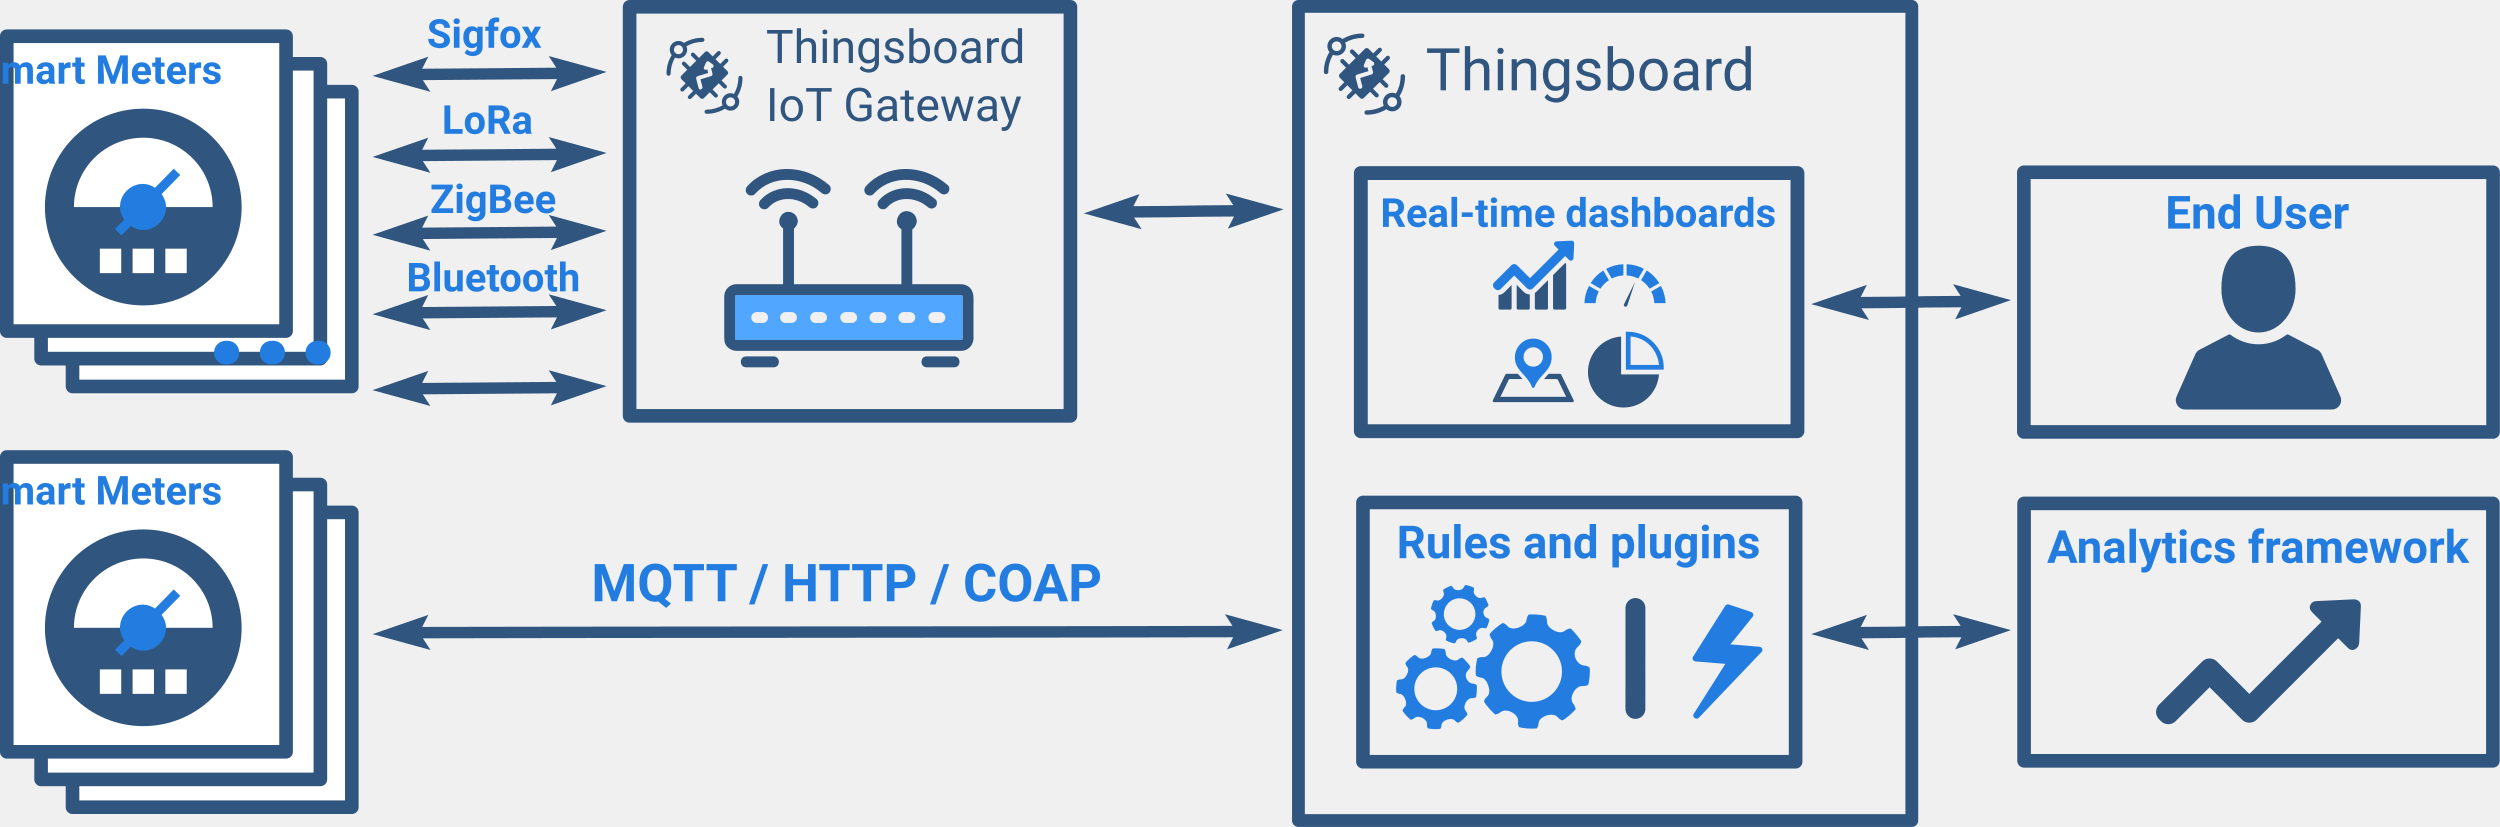
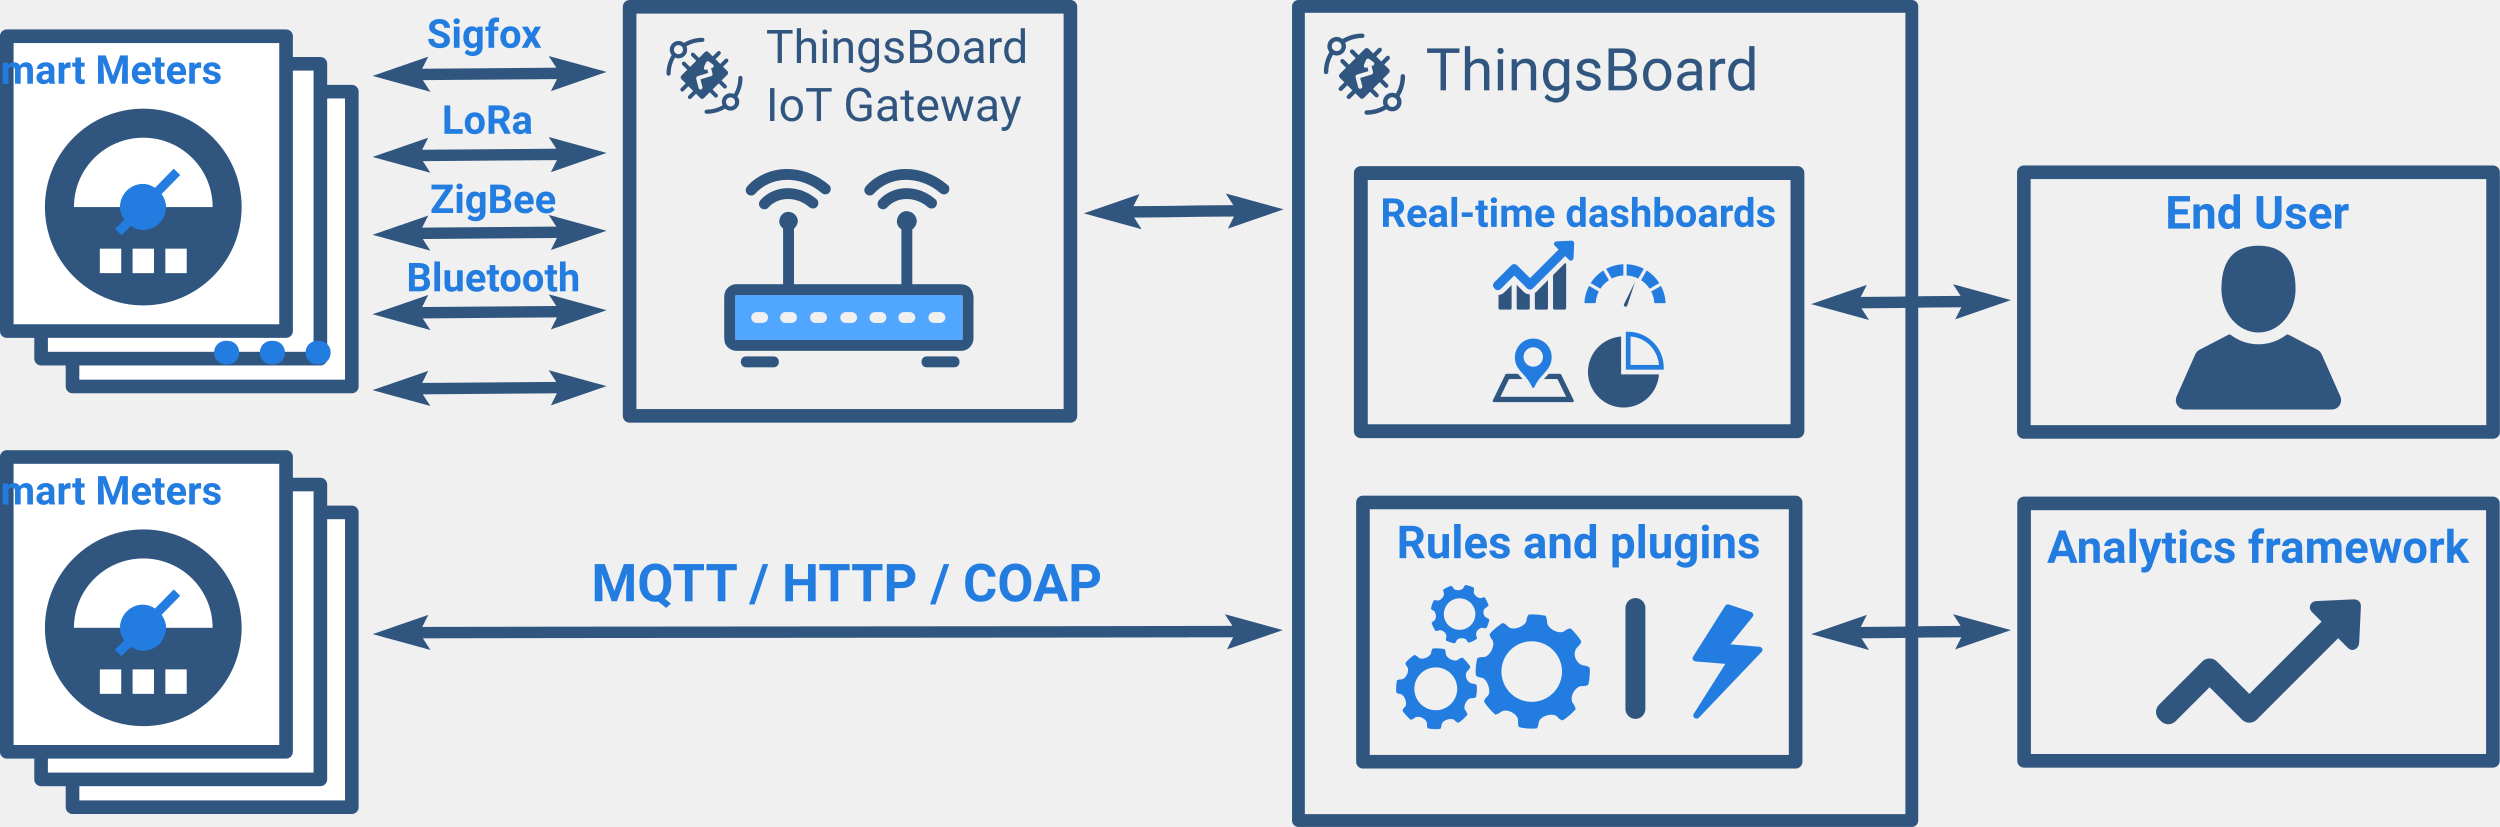
<svg xmlns="http://www.w3.org/2000/svg" id="svg4379" viewBox="0 0 1000 330.764" height="93.349mm" width="282.22mm" version="1.1">
  <g id="layer1" transform="translate(1068.4 -22.73)">
    <flowRoot id="flowRoot8113" style="word-spacing:0px;letter-spacing:0px" xml:space="preserve" transform="translate(-1126.5 -14.454)" line-height="125%" font-size="40px" font-family="sans-serif" fill="#000000">
      <flowRegion id="flowRegion8115">
        <rect id="rect8117" y="247.59" width="244" x="817" height="128" />
      </flowRegion>
      <flowPara id="flowPara8119" />
    </flowRoot>
    <g id="g7788">
      <g id="g11844" transform="matrix(1.0477 0 0 1.0477 50.95 -16.857)">
        <g id="g11834">
          <g id="g11728" fill="#305680">
            <g id="g4241-6-0" transform="matrix(.096863 0 0 .096863 -562.95 -20.348)">
              <path id="path4278-7-2" style="color-rendering:auto;text-decoration-color:#000000;color:#000000;isolation:auto;mix-blend-mode:normal;shape-rendering:auto;solid-color:#000000;block-progression:tb;text-decoration-line:none;text-decoration-style:solid;image-rendering:auto;white-space:normal;text-indent:0;text-transform:none" d="m151.13 732.36c-28.363 0-54.915 7.915-77.613 21.537-6.472-5.262-14.605-8.191-23.067-8.194a8.766 8.766 0 0 0 -0.004 0c-20.154 0.001-36.679 16.528-36.678 36.682a8.766 8.766 0 0 0 0 0.011c0.01 8.415 2.927 16.483 8.103 22.927-13.83 22.83-21.87 49.58-21.87 78.17a8.766 8.766 0 1 0 17.531 0c0-24.702 6.719-47.748 18.378-67.574 4.566 1.985 9.473 3.15 14.519 3.157a8.766 8.766 0 0 0 0.012 0c20.155 0.001 36.683-16.527 36.682-36.682a8.766 8.766 0 0 0 0 -0.004c-0.002-4.999-1.139-9.863-3.083-14.397 19.717-11.484 42.585-18.095 67.085-18.095a8.766 8.766 0 1 0 0 -17.531zm-100.69 30.88c5.913 0.002 11.191 2.512 14.836 7.077a8.766 8.766 0 0 0 0.183 0.215c2.671 3.38 4.133 7.553 4.134 11.863-0.002 10.677-8.468 19.144-19.144 19.148-4.37-0.008-8.601-1.509-12-4.255a8.766 8.766 0 0 0 -0.012 -0.009c-4.514-3.633-7.136-9.098-7.144-14.893 0.003-10.677 8.47-19.144 19.148-19.146z" />
              <path id="path4486-0-9-6-9-7-6-5-5-1" style="color-rendering:auto;text-decoration-color:#000000;color:#000000;isolation:auto;mix-blend-mode:normal;shape-rendering:auto;solid-color:#000000;block-progression:tb;text-decoration-line:none;text-decoration-style:solid;image-rendering:auto;white-space:normal;text-indent:0;text-transform:none" d="m66.992 835.19c-1.492 1.558-2.366 3.71-2.258 6.071 0.096 2.045 0.913 4.02 2.337 5.518 6.805 6.856 20.223 20.223 20.223 20.223l11.844-11.83s-12.973-12.961-20.176-20.171c-1.604-1.633-3.75-2.314-6.012-2.324-2.358-0.011-4.467 0.954-5.959 2.512zm32.147 19.983-36.639 36.639c-3.975 3.976-3.975 10.421 0 14.397l18.156 18.156 31.753 31.753 30.478 30.478c3.976 3.976 10.422 3.976 14.398 0l24.791-24.791 37.914-37.914 36.639-36.639c3.975-3.976 3.975-10.422-0.001-14.398l-18.63-18.63-31.75-31.76-30.01-30c-3.976-3.975-10.421-3.975-14.397 0l-24.79 24.79-37.91 37.91zm37.911-37.91s-12.973-12.961-20.176-20.171c-1.604-1.633-3.75-2.314-6.012-2.324-4.717-0.023-8.434 3.862-8.217 8.583 0.096 2.045 0.913 4.02 2.337 5.518 6.805 6.856 20.223 20.223 20.223 20.223l11.844-11.83zm69.193 5.213s12.961-12.973 20.171-20.176c1.633-1.604 2.314-3.75 2.324-6.012 0.022-4.717-3.862-8.434-8.583-8.217-2.045 0.096-4.02 0.913-5.518 2.337-6.856 6.805-20.223 20.223-20.223 20.223l11.83 11.844zm31.753 31.753s12.961-12.973 20.171-20.176c1.633-1.604 2.314-3.75 2.324-6.012 0.022-4.717-3.862-8.434-8.583-8.217-2.045 0.096-4.02 0.913-5.518 2.337-6.856 6.805-20.223 20.223-20.223 20.223l11.83 11.844zm-18.009 69.667s12.973 12.961 20.178 20.169c1.604 1.632 3.75 2.314 6.012 2.324 4.717 0.022 8.434-3.861 8.217-8.583l-0.002 0.002c-0.096-2.045-0.914-4.021-2.338-5.519-6.805-6.856-20.222-20.222-20.222-20.222l-11.844 11.83zm-37.914 37.914s12.973 12.961 20.178 20.169c1.604 1.632 3.75 2.314 6.012 2.324 4.717 0.023 8.434-3.861 8.217-8.583h-0.002c-0.096-2.045-0.913-4.021-2.337-5.518-6.805-6.856-20.223-20.223-20.223-20.223l-11.844 11.83zm-69.667-5.687s-12.961 12.973-20.169 20.178c-1.632 1.604-2.314 3.75-2.324 6.012-0.023 4.717 3.861 8.434 8.583 8.217h-0.002c2.045-0.096 4.02-0.913 5.518-2.337 6.856-6.805 20.223-20.223 20.223-20.223l-11.82-11.84zm-31.743-31.74s-12.961 12.973-20.169 20.178c-1.632 1.604-2.314 3.75-2.324 6.012-0.023 4.717 3.861 8.434 8.583 8.217h-0.002c2.045-0.096 4.02-0.913 5.518-2.337 6.856-6.805 20.223-20.223 20.223-20.223l-11.829-11.85zm87.237-90.554c1.679-1.706 3.967-2.66 6.297-2.626 1.663 0.024 3.253 0.55 4.562 1.51l16.499 12.1c3.201 2.297 4.144 6.659 2.231 10.312-1.914 3.653-6.123 5.524-9.951 4.423l6.124 23.948c1.113 4.352-1.564 8.968-5.983 10.317l-44.642 13.631 8.246 31.883c1.173 4.37-1.502 9.044-5.955 10.407s-8.976-1.111-10.068-5.505l-10.282-39.769c-1.127-4.356 1.549-8.985 5.976-10.338l44.661-13.637-4.122-16.118c-2.763 3.064-7.234 3.808-10.586 1.762-3.353-2.047-4.614-6.29-2.986-10.047l8.117-19.454c0.433-1.038 1.067-1.989 1.862-2.797z" fill-rule="evenodd" />
              <path id="path4278-5-6-0" style="color-rendering:auto;text-decoration-color:#000000;color:#000000;isolation:auto;mix-blend-mode:normal;shape-rendering:auto;solid-color:#000000;block-progression:tb;text-decoration-line:none;text-decoration-style:solid;image-rendering:auto;white-space:normal;text-indent:0;text-transform:none" d="m168.87 1052.4c28.363 0 54.915-7.915 77.614-21.538 6.472 5.262 14.605 8.192 23.067 8.194a8.766 8.766 0 0 0 0.004 0c20.155-0.001 36.68-16.528 36.679-36.682a8.766 8.766 0 0 0 0 -0.011c-0.01-8.415-2.927-16.484-8.103-22.927 13.825-22.82 21.866-49.572 21.866-78.162a8.766 8.766 0 1 0 -17.531 0c0 24.703-6.719 47.749-18.378 67.575-4.566-1.985-9.473-3.15-14.519-3.157a8.766 8.766 0 0 0 -0.012 0c-20.155-0.001-36.683 16.527-36.682 36.682 0.002 4.999 1.139 9.863 3.083 14.397-19.717 11.484-42.586 18.095-67.086 18.095a8.766 8.766 0 1 0 0 17.531zm100.69-30.875c-5.913 0-11.191-2.512-14.836-7.077a8.766 8.766 0 0 0 -0.183 -0.215c-2.671-3.38-4.133-7.553-4.134-11.863 0.002-10.677 8.468-19.144 19.144-19.148 4.37 0.008 8.601 1.509 12 4.255a8.766 8.766 0 0 0 0.012 0.009c4.514 3.633 7.136 9.098 7.144 14.893-0.003 10.677-8.47 19.145-19.148 19.146z" />
            </g>
            <text id="text4885-5" style="word-spacing:0px;letter-spacing:0px" xml:space="preserve" font-size="22.5px" line-height="125%" y="72.265" x="-524.095" font-family="Roboto">
-               <tspan id="tspan4887-1" x="-524.095" y="72.265">Thingsboard</tspan>
+               <tspan id="tspan4887-1" x="-524.095" y="72.265">ThingsBoard</tspan>
            </text>
          </g>
          <rect id="rect6925-0-6-5-6" stroke-linejoin="round" height="310.82" width="234.18" stroke="#305680" stroke-linecap="round" y="40.23" x="-572.66" stroke-width="4.892" fill="none" />
        </g>
        <g id="g8158" transform="translate(-14,16)">
          <g id="g11709">
            <rect id="rect6925-0-4-2-7-0-3" stroke-linejoin="round" height="98.986" width="165.19" stroke="#305680" stroke-linecap="round" y="213.62" x="-534.03" stroke-width="5.2" fill="none" />
            <text id="text4914-1-8-6-28-6" style="word-spacing:0px;letter-spacing:0px" font-weight="bold" xml:space="preserve" font-size="17.413px" line-height="125%" y="234.902" x="-521.153" font-family="Roboto" fill="#237de0">
              <tspan id="tspan4916-7-8-0-38-0" x="-521.153" y="234.902">Rules and plugins</tspan>
            </text>
            <g id="g6957" transform="matrix(.90317 0 0 .90317 -722.12 -564.99)">
              <g id="g22342" fill-rule="evenodd" transform="matrix(.97318 -1.2702 1.2702 .97318 -1152.1 594.01)" clip-rule="evenodd" fill="#237de0">
                <path id="path4298-8-9-2" d="m363.34 833.96c1.696 0.369 3.836-2.95 2.978-4.285-0.281-0.439-0.421-0.928-0.431-1.414 0.916-0.995 2.862-2.105 3.857-2.532 0.458 0.21 0.863 0.548 1.155 1.004 0.936 1.458 4.754 0.82 5.135-0.925 0.119-0.545 0.486-1.091 0.766-1.377 0.96-0.001 3.026 0.398 4.426 0.955 0.179 0.357 0.247 1.032 0.127 1.58-0.402 1.846 2.917 3.856 4.314 2.959 0.467-0.3 1.125-0.463 1.507-0.432 0.727 0.706 2.04 2.759 2.474 3.776-0.281 0.417-0.558 0.928-1.04 1.237-1.397 0.898-0.866 4.77 0.929 5.161 0.59 0.129 1.114 0.449 1.464 0.861-0.052 0.999-0.601 3.422-0.993 4.311-0.226 0.181-1.063 0.272-1.63 0.148-2.443-0.532-4.084 2.607-2.993 4.307 0.308 0.48 0.503 1.027 0.43 1.552-0.693 0.701-2.691 1.997-3.774 2.43-0.471-0.177-0.928-0.557-1.237-1.039-0.975-1.519-4.726-1.065-5.161 0.93-0.113 0.519-0.428 0.964-0.749 1.394-1.274-0.095-3.487-0.446-4.519-1.011-0.178-0.489-0.162-1.034-0.051-1.541 0.381-1.746-2.76-3.986-4.278-3.011-0.424 0.273-0.928 0.48-1.401 0.5-0.935-0.88-2.307-2.954-2.611-3.971 0.23-0.509 0.631-0.827 1.071-1.111 1.64-1.052 0.971-4.723-0.924-5.135-0.519-0.114-0.994-0.411-1.358-0.731 0.106-1.103 0.343-3.05 0.94-4.462 0.581-0.229 1.029-0.246 1.577-0.127zm4.549 3.63c-0.942 4.318 1.796 8.581 6.114 9.522 4.318 0.94 8.581-1.798 9.522-6.116 0.941-4.318-1.796-8.581-6.114-9.522-4.318-0.941-8.581 1.797-9.522 6.116z" />
                <path id="path4298-3-7-2-5" d="m370.63 810.63c0.807 0.407 2.319-0.988 2.06-1.774-0.085-0.258-0.092-0.523-0.033-0.769 0.592-0.383 1.718-0.689 2.276-0.775 0.204 0.166 0.364 0.389 0.452 0.657 0.282 0.857 2.292 1.033 2.711 0.202 0.131-0.26 0.387-0.487 0.566-0.595 0.484 0.125 1.475 0.595 2.108 1.058 0.044 0.204-0.01 0.553-0.142 0.814-0.443 0.879 0.969 2.325 1.791 2.055 0.274-0.09 0.628-0.087 0.816-0.022 0.275 0.451 0.67 1.657 0.756 2.227-0.196 0.174-0.402 0.395-0.685 0.488-0.822 0.271-1.058 2.293-0.204 2.725 0.281 0.142 0.504 0.372 0.626 0.625-0.156 0.497-0.749 1.648-1.062 2.045-0.138 0.062-0.572-0.001-0.842-0.138-1.163-0.587-2.4 0.783-2.071 1.783 0.093 0.283 0.12 0.584 0.015 0.839-0.441 0.263-1.617 0.657-2.22 0.735-0.214-0.151-0.396-0.402-0.489-0.685-0.294-0.893-2.245-1.153-2.724-0.203-0.125 0.247-0.342 0.431-0.56 0.606-0.63-0.214-1.701-0.679-2.148-1.099-0.026-0.27 0.053-0.543 0.175-0.784 0.419-0.831-0.873-2.37-1.766-2.076-0.25 0.082-0.531 0.121-0.772 0.07-0.357-0.566-0.779-1.791-0.8-2.343 0.183-0.227 0.426-0.335 0.685-0.421 0.965-0.317 1.105-2.256 0.203-2.711-0.247-0.125-0.448-0.337-0.59-0.546 0.197-0.543 0.57-1.494 1.055-2.128 0.323-0.04 0.551 0.01 0.812 0.141zm1.822 2.424c-1.037 2.056-0.211 4.563 1.844 5.6 2.056 1.037 4.563 0.21 5.6-1.845s0.211-4.563-1.844-5.599c-2.056-1.037-4.563-0.211-5.6 1.845z" />
                <path id="path4298-3-6-9-2-7" d="m347.84 818.38c1.206 0.232 2.662-2.152 2.033-3.082-0.206-0.306-0.314-0.649-0.329-0.993 0.631-0.719 1.988-1.538 2.685-1.857 0.328 0.141 0.62 0.373 0.834 0.69 0.687 1.015 3.377 0.499 3.616-0.742 0.075-0.388 0.325-0.78 0.518-0.987 0.679-0.017 2.147 0.23 3.147 0.6 0.133 0.25 0.193 0.726 0.117 1.115-0.253 1.312 2.129 2.678 3.102 2.019 0.325-0.22 0.788-0.347 1.058-0.332 0.526 0.487 1.49 1.916 1.815 2.628-0.192 0.3-0.379 0.666-0.714 0.892-0.973 0.659-0.531 3.388 0.745 3.634 0.42 0.081 0.796 0.299 1.05 0.584-0.02 0.707-0.367 2.43-0.629 3.066-0.157 0.132-0.747 0.211-1.151 0.133-1.737-0.335-2.844 1.914-2.043 3.097 0.226 0.335 0.373 0.718 0.331 1.09-0.478 0.508-1.869 1.458-2.628 1.783-0.336-0.117-0.666-0.378-0.893-0.714-0.715-1.058-3.361-0.673-3.634 0.746-0.071 0.369-0.287 0.689-0.506 0.999-0.903-0.045-2.474-0.256-3.213-0.638-0.134-0.343-0.132-0.728-0.062-1.089 0.239-1.241-2.02-2.772-3.077-2.056-0.295 0.2-0.648 0.355-0.983 0.377-0.677-0.606-1.682-2.05-1.914-2.764 0.154-0.364 0.432-0.596 0.739-0.804 1.142-0.772 0.606-3.357-0.741-3.616-0.369-0.071-0.71-0.273-0.973-0.494 0.056-0.782 0.19-2.163 0.588-3.172 0.407-0.172 0.724-0.192 1.113-0.117zm3.279 2.49c-0.592 3.07 1.417 6.038 4.487 6.63 3.07 0.591 6.038-1.419 6.63-4.489 0.592-3.07-1.417-6.038-4.487-6.63-3.07-0.592-6.038 1.418-6.63 4.488z" />
              </g>
              <path id="path7168-1-2-1-9" stroke-linejoin="round" d="m323.43 949.36 0.01-42.659v0" stroke="#305680" stroke-linecap="round" stroke-width="8.415" fill="none" />
              <g id="g5578-2-8-5-9" fill="#237de0" transform="matrix(.10005 .033696 -.033696 .10005 345 899.17)">
                <path id="path5580-0-9-7-7" d="m362.3 125.06c-2.851-2.853-6.092-4.28-9.706-4.287-0.77 0-1.902 0.193-3.432 0.572l-113.06 27.98 48.82-132.19c0.951-1.903 1.431-3.614 1.431-5.139 0-3.234-1.242-6.04-3.713-8.42-2.48-2.383-5.52-3.571-9.14-3.571h-93.645c-3.045 0-5.708 0.855-7.994 2.568-2.284 1.715-3.809 3.905-4.568 6.567l-57.386 235.55c-0.953 4.564 0.284 8.277 3.711 11.135 2.473 2.099 5.421 3.139 8.848 3.139 1.524 0 2.666-0.089 3.427-0.281l115.91-28.838-56.244 230.69c-0.76 3.045-0.333 5.899 1.287 8.562 1.619 2.669 4.047 4.476 7.281 5.427 1.903 0.377 3.239 0.568 3.999 0.568 5.52 0 9.514-2.375 11.991-7.136l154.16-330.32c2.095-4.567 1.434-8.756-1.998-12.561z" fill="#237de0" />
              </g>
            </g>
          </g>
        </g>
        <g id="g4442" transform="matrix(1.0173 0 0 1.0173 540.08 32.467)">
          <g id="g5798" transform="matrix(1.2195 0 0 1.2195 -1762.3 -944.14)">
            <g id="g6048-0" transform="matrix(.32105 0 0 .32105 533.31 749.25)">
              <g id="g7569-5" fill="#305680" transform="translate(572,260)">
                <path id="path5538-6" d="m-333.96 113.84v12.615c0 0.767 0.624 1.407 1.407 1.407h9.753c0.767 0 1.407-0.624 1.407-1.407v-22.192l-7.083 7.083c-1.503 1.487-3.422 2.35-5.484 2.494z" />
                <path id="path5540-7" d="m-316.54 104.11v22.352c0 0.767 0.624 1.407 1.407 1.407h9.753c0.767 0 1.407-0.624 1.407-1.407v-13.159c-2.222-0.048-4.301-0.927-5.868-2.494l-6.699-6.699z" />
                <path id="path5542-7" d="m-299.11 111.91v14.55c0 0.767 0.624 1.407 1.407 1.407h9.753c0.767 0 1.407-0.624 1.407-1.407v-26.845l-11.176 11.176c-0.432 0.432-0.895 0.799-1.391 1.119z" />
                <path id="path5544-4" d="m-270.06 83.114-11.624 11.624v31.721c0 0.767 0.624 1.407 1.407 1.407h9.753c0.767 0 1.407-0.624 1.407-1.407v-42.466c-0.32-0.272-0.56-0.512-0.735-0.672l-0.208-0.208z" />
              </g>
              <path id="path5546-0" fill="#237de0" d="m309.92 322.52c-0.464-0.496-1.167-0.751-2.062-0.751h-0.256c-4.541 0.208-9.066 0.432-13.606 0.64-0.608 0.032-1.439 0.064-2.095 0.719-0.208 0.208-0.368 0.448-0.496 0.735-0.672 1.455 0.272 2.398 0.719 2.846l1.135 1.151c0.783 0.799 1.583 1.599 2.382 2.382l-27.436 27.452-12.327-12.327c-0.735-0.735-1.727-1.151-2.782-1.151s-2.031 0.416-2.766 1.151l-16.42 16.404c-1.535 1.535-1.535 4.013 0 5.548l0.735 0.735c0.735 0.735 1.727 1.151 2.782 1.151s2.031-0.416 2.766-1.151l12.903-12.903 12.327 12.327c0.735 0.735 1.727 1.151 2.782 1.151s2.031-0.416 2.782-1.151l30.954-30.954 3.502 3.486c0.416 0.416 0.991 0.991 1.871 0.991 0.368 0 0.735-0.096 1.119-0.304 0.256-0.144 0.48-0.304 0.672-0.496 0.688-0.688 0.815-1.567 0.847-2.254 0.128-2.942 0.272-5.884 0.416-8.842l0.208-4.429c0.048-0.927-0.16-1.647-0.656-2.159z" />
            </g>
            <g id="g6036-6" transform="matrix(.3362 0 0 .3362 499.69 745.02)">
              <path id="path7566-4" fill="#305680" d="m384.67 442.38 11.443 23.507c0.465 0.956-0.024 1.738-1.087 1.738h-71.791c-1.063 0-1.552-0.782-1.087-1.738l11.443-23.507c0.182-0.374 0.671-0.68 1.087-0.68h9.812c0.302 0 0.711 0.189 0.909 0.418 0.666 0.769 1.344 1.521 2.02 2.265 0.642 0.706 1.288 1.421 1.928 2.154h-11.644c-0.416 0-0.905 0.306-1.087 0.68l-7.581 15.573h60.191l-7.58-15.573c-0.182-0.374-0.671-0.68-1.087-0.68h-11.671c0.64-0.732 1.286-1.448 1.928-2.154 0.678-0.746 1.36-1.496 2.027-2.266 0.198-0.228 0.605-0.417 0.907-0.417h9.833c0.416 0 0.905 0.306 1.087 0.68z" />
              <path id="path7564-7" fill="#237de0" d="m359.34 409.48c-0.613-0.008-1.234 0.017-1.861 0.076-9.867 0.933-16.624 10.493-14.902 20.254 1.749 9.915 10.889 12.966 15.426 24.096 0.409 1.003 1.822 1.009 2.231 0.006 5.029-12.344 15.723-14.753 15.723-27.598 0-9.224-7.419-16.715-16.615-16.834zm-0.221 7.943c4.91 0 8.891 3.98 8.891 8.891 0 4.91-3.98 8.891-8.891 8.891s-8.891-3.98-8.891-8.891c0-4.91 3.98-8.891 8.891-8.891z" />
            </g>
            <g id="g6040-2-4" transform="matrix(.30896 0 0 .30896 564.55 727.74)">
              <path id="path4440-5-8" d="m273.85 427.41c6.19 0.245 12.02 1.879 17.193 4.6l-5.603 9.705c-3.515-1.781-7.437-2.874-11.589-3.101v-11.205zm20.002 6.225c5.069 3.211 9.374 7.517 12.585 12.585l-9.707 5.604c-2.213-3.377-5.105-6.269-8.482-8.482l5.604-9.707zm14.21 15.395c2.721 5.171 4.354 11.003 4.6 17.192h-11.205c-0.227-4.152-1.319-8.075-3.1-11.589l9.705-5.603zm-76.269 17.192c0.245-6.189 1.878-12.021 4.6-17.192l9.705 5.603c-1.781 3.514-2.873 7.437-3.1 11.589h-11.205zm6.225-20.002c3.211-5.069 7.517-9.373 12.585-12.585l5.604 9.707c-3.377 2.213-6.269 5.105-8.482 8.482l-9.706-5.604zm15.394-14.21c5.172-2.722 11.003-4.355 17.193-4.6v11.205c-4.152 0.227-8.075 1.319-11.589 3.1l-5.603-9.705" fill="#237de0" />
              <path id="path4442-3-5" d="m272.18 469.64c0.902 0.369 2.005-0.044 2.31-0.969l7.802-23.762-11.081 22.421c-0.432 0.874 0.067 1.941 0.969 2.31" fill-rule="evenodd" fill="#305680" />
            </g>
            <g id="g6044-8" transform="matrix(.34624 0 0 .34624 525.05 769)">
              <path id="path6976-2" fill="#237de0" d="m361.97 326.49c13.47 0.842 23.994 11.786 25.256 25.256h-25.256v-25.256zm-2.105-4.209h-2.105v33.675h33.675v-2.105c0-17.259-14.312-31.571-31.571-31.571z" />
              <path id="path6978-6" fill="#305680" d="m353.55 360.16v-33.675c-16.417 1.263-29.466 14.733-29.466 31.571 0 17.259 14.312 31.571 31.571 31.571 16.838 0 30.308-13.049 31.571-29.466h-33.675z" />
            </g>
          </g>
          <text id="text4914-1-2-0" style="word-spacing:0px;letter-spacing:0px" font-weight="bold" font-size="15px" line-height="125%" y="90.366" x="-1063.038" font-family="Roboto" xml:space="preserve" fill="#237de0">
            <tspan id="tspan6898" font-weight="bold" font-size="15px" line-height="125%" y="90.366" x="-1063.038" font-family="Roboto">Real-time dashboards</tspan>
          </text>
          <rect id="rect6925-8-9-5-7-87-8" stroke-linejoin="round" height="96.878" width="163.86" stroke="#305680" stroke-linecap="round" y="70.169" x="-1070.4" stroke-width="5.2" fill="none" />
        </g>
      </g>
      <g id="g11805" transform="matrix(1.0477 0 0 1.0477 50.95 -16.857)">
        <rect id="rect6925-0-6-5-6-1" stroke-linejoin="round" height="156.18" width="168.3" stroke="#305680" stroke-linecap="round" y="40.384" x="-828.01" stroke-width="5.2" fill="none" />
        <g id="g11778">
          <g id="g11769" fill="#305680">
            <g id="g4241-6-0-7" transform="matrix(.090698 0 0 .090698 -813.93 -14.22)">
              <path id="path4278-7-2-1" style="color-rendering:auto;text-decoration-color:#000000;color:#000000;isolation:auto;mix-blend-mode:normal;shape-rendering:auto;solid-color:#000000;block-progression:tb;text-decoration-line:none;text-decoration-style:solid;image-rendering:auto;white-space:normal;text-indent:0;text-transform:none" d="m151.13 732.36c-28.363 0-54.915 7.915-77.613 21.537-6.472-5.262-14.605-8.191-23.067-8.194a8.766 8.766 0 0 0 -0.004 0c-20.154 0.001-36.679 16.528-36.678 36.682a8.766 8.766 0 0 0 0 0.011c0.01 8.415 2.927 16.483 8.103 22.927-13.83 22.83-21.87 49.58-21.87 78.17a8.766 8.766 0 1 0 17.531 0c0-24.702 6.719-47.748 18.378-67.574 4.566 1.985 9.473 3.15 14.519 3.157a8.766 8.766 0 0 0 0.012 0c20.155 0.001 36.683-16.527 36.682-36.682a8.766 8.766 0 0 0 0 -0.004c-0.002-4.999-1.139-9.863-3.083-14.397 19.717-11.484 42.585-18.095 67.085-18.095a8.766 8.766 0 1 0 0 -17.531zm-100.69 30.88c5.913 0.002 11.191 2.512 14.836 7.077a8.766 8.766 0 0 0 0.183 0.215c2.671 3.38 4.133 7.553 4.134 11.863-0.002 10.677-8.468 19.144-19.144 19.148-4.37-0.008-8.601-1.509-12-4.255a8.766 8.766 0 0 0 -0.012 -0.009c-4.514-3.633-7.136-9.098-7.144-14.893 0.003-10.677 8.47-19.144 19.148-19.146z" />
              <path id="path4486-0-9-6-9-7-6-5-5-1-2" style="color-rendering:auto;text-decoration-color:#000000;color:#000000;isolation:auto;mix-blend-mode:normal;shape-rendering:auto;solid-color:#000000;block-progression:tb;text-decoration-line:none;text-decoration-style:solid;image-rendering:auto;white-space:normal;text-indent:0;text-transform:none" d="m66.992 835.19c-1.492 1.558-2.366 3.71-2.258 6.071 0.096 2.045 0.913 4.02 2.337 5.518 6.805 6.856 20.223 20.223 20.223 20.223l11.844-11.83s-12.973-12.961-20.176-20.171c-1.604-1.633-3.75-2.314-6.012-2.324-2.358-0.011-4.467 0.954-5.959 2.512zm32.147 19.983-36.639 36.639c-3.975 3.976-3.975 10.421 0 14.397l18.156 18.156 31.753 31.753 30.478 30.478c3.976 3.976 10.422 3.976 14.398 0l24.791-24.791 37.914-37.914 36.639-36.639c3.975-3.976 3.975-10.422-0.001-14.398l-18.63-18.63-31.75-31.76-30.01-30c-3.976-3.975-10.421-3.975-14.397 0l-24.79 24.79-37.91 37.91zm37.911-37.91s-12.973-12.961-20.176-20.171c-1.604-1.633-3.75-2.314-6.012-2.324-4.717-0.023-8.434 3.862-8.217 8.583 0.096 2.045 0.913 4.02 2.337 5.518 6.805 6.856 20.223 20.223 20.223 20.223l11.844-11.83zm69.193 5.213s12.961-12.973 20.171-20.176c1.633-1.604 2.314-3.75 2.324-6.012 0.022-4.717-3.862-8.434-8.583-8.217-2.045 0.096-4.02 0.913-5.518 2.337-6.856 6.805-20.223 20.223-20.223 20.223l11.83 11.844zm31.753 31.753s12.961-12.973 20.171-20.176c1.633-1.604 2.314-3.75 2.324-6.012 0.022-4.717-3.862-8.434-8.583-8.217-2.045 0.096-4.02 0.913-5.518 2.337-6.856 6.805-20.223 20.223-20.223 20.223l11.83 11.844zm-18.009 69.667s12.973 12.961 20.178 20.169c1.604 1.632 3.75 2.314 6.012 2.324 4.717 0.022 8.434-3.861 8.217-8.583l-0.002 0.002c-0.096-2.045-0.914-4.021-2.338-5.519-6.805-6.856-20.222-20.222-20.222-20.222l-11.844 11.83zm-37.914 37.914s12.973 12.961 20.178 20.169c1.604 1.632 3.75 2.314 6.012 2.324 4.717 0.023 8.434-3.861 8.217-8.583h-0.002c-0.096-2.045-0.913-4.021-2.337-5.518-6.805-6.856-20.223-20.223-20.223-20.223l-11.844 11.83zm-69.667-5.687s-12.961 12.973-20.169 20.178c-1.632 1.604-2.314 3.75-2.324 6.012-0.023 4.717 3.861 8.434 8.583 8.217h-0.002c2.045-0.096 4.02-0.913 5.518-2.337 6.856-6.805 20.223-20.223 20.223-20.223l-11.82-11.84zm-31.743-31.74s-12.961 12.973-20.169 20.178c-1.632 1.604-2.314 3.75-2.324 6.012-0.023 4.717 3.861 8.434 8.583 8.217h-0.002c2.045-0.096 4.02-0.913 5.518-2.337 6.856-6.805 20.223-20.223 20.223-20.223l-11.829-11.85zm87.237-90.554c1.679-1.706 3.967-2.66 6.297-2.626 1.663 0.024 3.253 0.55 4.562 1.51l16.499 12.1c3.201 2.297 4.144 6.659 2.231 10.312-1.914 3.653-6.123 5.524-9.951 4.423l6.124 23.948c1.113 4.352-1.564 8.968-5.983 10.317l-44.642 13.631 8.246 31.883c1.173 4.37-1.502 9.044-5.955 10.407s-8.976-1.111-10.068-5.505l-10.282-39.769c-1.127-4.356 1.549-8.985 5.976-10.338l44.661-13.637-4.122-16.118c-2.763 3.064-7.234 3.808-10.586 1.762-3.353-2.047-4.614-6.29-2.986-10.047l8.117-19.454c0.433-1.038 1.067-1.989 1.862-2.797z" fill-rule="evenodd" />
              <path id="path4278-5-6-0-2" style="color-rendering:auto;text-decoration-color:#000000;color:#000000;isolation:auto;mix-blend-mode:normal;shape-rendering:auto;solid-color:#000000;block-progression:tb;text-decoration-line:none;text-decoration-style:solid;image-rendering:auto;white-space:normal;text-indent:0;text-transform:none" d="m168.87 1052.4c28.363 0 54.915-7.915 77.614-21.538 6.472 5.262 14.605 8.192 23.067 8.194a8.766 8.766 0 0 0 0.004 0c20.155-0.001 36.68-16.528 36.679-36.682a8.766 8.766 0 0 0 0 -0.011c-0.01-8.415-2.927-16.484-8.103-22.927 13.825-22.82 21.866-49.572 21.866-78.162a8.766 8.766 0 1 0 -17.531 0c0 24.703-6.719 47.749-18.378 67.575-4.566-1.985-9.473-3.15-14.519-3.157a8.766 8.766 0 0 0 -0.012 0c-20.155-0.001-36.683 16.527-36.682 36.682 0.002 4.999 1.139 9.863 3.083 14.397-19.717 11.484-42.586 18.095-67.086 18.095a8.766 8.766 0 1 0 0 17.531zm100.69-30.875c-5.913 0-11.191-2.512-14.836-7.077a8.766 8.766 0 0 0 -0.183 -0.215c-2.671-3.38-4.133-7.553-4.134-11.863 0.002-10.677 8.468-19.144 19.144-19.148 4.37 0.008 8.601 1.509 12 4.255a8.766 8.766 0 0 0 0.012 0.009c4.514 3.633 7.136 9.098 7.144 14.893-0.003 10.677-8.47 19.145-19.148 19.146z" />
            </g>
            <text id="text4885-5-0" style="word-spacing:0px;letter-spacing:0px" xml:space="preserve" font-size="17.721px" line-height="125%" y="61.836" x="-775.963" font-family="Roboto">
-               <tspan id="tspan4887-1-2" x="-775.963" y="61.836">Thingsboard</tspan>
+               <tspan id="tspan4887-1-2" x="-775.963" y="61.836">ThingsBoard</tspan>
              <tspan id="tspan6272" x="-775.963" y="83.987">IoT Gateway</tspan>
            </text>
          </g>
          <g id="g8383" transform="matrix(.62649 0 0 .62649 -1112.7 -256.3)">
            <path id="path7699" d="m643.49 666.23h-3.642c-1.808 0-3.317-1.509-3.317-3.317 0-1.808 1.509-3.317 3.317-3.317h3.642c1.808 0 3.317 1.509 3.317 3.317 0 1.808-1.509 3.317-3.317 3.317zm-18.309 0h-3.642c-1.808 0-3.317-1.509-3.317-3.317 0-1.808 1.509-3.317 3.317-3.317h3.642c1.808 0 3.317 1.509 3.317 3.317 0 1.808-1.509 3.317-3.317 3.317zm-17.591 0h-3.643c-1.808 0-3.317-1.509-3.317-3.317 0-1.808 1.509-3.317 3.317-3.317h3.643c1.808 0 3.317 1.509 3.317 3.317 0 1.808-1.509 3.317-3.317 3.317zm-17.831 0h-3.643c-1.808 0-3.317-1.509-3.317-3.317 0-1.808 1.509-3.317 3.317-3.317h3.643c1.808 0 3.317 1.509 3.317 3.317 0 1.808-1.509 3.317-3.317 3.317zm-18.371 0h-3.643c-1.808 0-3.317-1.509-3.317-3.317 0-1.808 1.509-3.317 3.317-3.317h3.643c1.808 0 3.317 1.509 3.317 3.317 0 1.808-1.509 3.317-3.317 3.317zm-18.31 0h-3.642c-1.808 0-3.317-1.509-3.317-3.317 0-1.808 1.509-3.317 3.317-3.317h3.642c1.808 0 3.317 1.509 3.317 3.317 0 1.808-1.509 3.317-3.317 3.317zm-17.591 0h-3.643c-1.808 0-3.317-1.509-3.317-3.317 0-1.808 1.509-3.317 3.317-3.317h3.643c1.808 0 3.317 1.509 3.317 3.317 0 1.808-1.509 3.317-3.317 3.317zm121.86-16.362c-0.109-0.164-0.146-0.24-0.113-0.229-0.205-0.16-0.585-0.452-0.295-0.298-0.142-0.075-0.211-0.12-0.242-0.146-0.034 0.007-0.12 0.007-0.313-0.019 0.311 0.042 0.182 0.051 0.134 0.051h-136.98c-0.465 0-0.848 0.39-0.848 1.072v25.283c0 0.414-0.155 0.407 0.243 0.773 0.113 0.104 0.169 0.164 0.195 0.198 0.036 0 0.118 0.027 0.288 0.099-0.442-0.187 0.595-0.053 0.103-0.053h136.87 0.017c-0.174-0.015 0.587-0.146 0.211 0.053 0.26-0.138 0.312-0.128 0.311-0.099 0.029-0.037 0.081-0.098 0.172-0.198 0.104-0.113 0.163-0.169 0.198-0.195 0.003-0.027 0.017-0.082 0.056-0.181-0-0.01-0-0.013-0.001-0.02-0.099 0.148-0.023-0.412-0.009-0.315v-25.135c0-0.06-0.018-0.44 0.014-0.425-0.076-0.23-0.082-0.3-0.017-0.215" fill="#51a7ff" />
            <g fill="#305680">
              <path id="path7701" d="m542.17 686.62h-16.765c-4.279 0-4.279 6.634 0 6.634h16.765c4.278 0 4.278-6.634 0-6.634" />
              <path id="path7705" d="m652.27 686.62h-16.765c-4.279 0-4.279 6.634 0 6.634h16.765c4.278 0 4.278-6.634 0-6.634" />
              <path id="path7707" d="m550.76 584.07c-6.208 0.007-12.403 2.579-16.555 7.227-1.203 1.347-1.332 3.359 0 4.691 1.224 1.224 3.486 1.349 4.691 0 3.054-3.419 7.109-5.12 11.485-5.277 2.576-0.093 4.584 0.287 7.111 1.147 2.179 0.741 4.45 2.097 6.302 3.688 1.37 1.177 3.341 1.35 4.691 0 1.205-1.205 1.373-3.512 0-4.691-4.973-4.272-11.129-6.789-17.726-6.785" />
              <path id="path7709" d="m623.04 584.07c-6.208 0.007-12.403 2.579-16.555 7.227-1.204 1.347-1.332 3.359 0 4.691 1.224 1.224 3.486 1.349 4.691 0 3.054-3.419 7.109-5.12 11.485-5.277 2.576-0.093 4.584 0.287 7.111 1.147 2.179 0.741 4.45 2.097 6.302 3.688 1.371 1.177 3.341 1.35 4.691 0 1.206-1.205 1.373-3.512 0-4.691-4.974-4.272-11.129-6.789-17.726-6.785" />
              <path id="path7711" d="m530.83 587.6c4.959-5.593 11.799-8.407 19.072-8.581 7.699-0.185 15.426 2.71 21.439 7.906 1.367 1.181 3.344 1.347 4.691 0 1.208-1.208 1.369-3.508 0-4.691-7.27-6.282-16.469-9.969-26.131-9.849-8.94 0.111-17.797 3.796-23.764 10.524-1.198 1.352-1.335 3.356 0 4.691 1.22 1.221 3.491 1.354 4.691 0" />
              <path id="path7713" d="m603.11 587.6c4.959-5.593 11.799-8.407 19.072-8.581 7.7-0.185 15.427 2.71 21.44 7.906 1.367 1.181 3.344 1.347 4.691 0 1.208-1.208 1.369-3.508 0-4.691-7.27-6.282-16.469-9.969-26.131-9.849-8.939 0.111-17.797 3.796-23.763 10.524-1.199 1.352-1.335 3.356 0 4.691 1.221 1.221 3.491 1.354 4.691 0" />
              <path id="path7721" d="m657.36 650.51v25.135c-0.014-0.097-0.09 0.463 0.009 0.315 0.001 0.01 0.001 0.013 0.001 0.02-0.038 0.099-0.053 0.154-0.056 0.181-0.034 0.025-0.093 0.081-0.198 0.195-0.092 0.1-0.144 0.161-0.172 0.198 0.001-0.029-0.05-0.04-0.311 0.099 0.377-0.199-0.384-0.069-0.211-0.053h-0.017-136.87c0.491 0-0.545-0.133-0.103 0.053-0.17-0.072-0.252-0.096-0.288-0.099-0.026-0.034-0.081-0.093-0.195-0.198-0.398-0.365-0.243-0.358-0.243-0.773v-25.283c0-0.682 0.383-1.072 0.848-1.072h136.98c0.048 0 0.177-0.009-0.134-0.051 0.193 0.026 0.279 0.027 0.313 0.019 0.031 0.026 0.1 0.07 0.242 0.146-0.291-0.154 0.09 0.138 0.295 0.298-0.033-0.011 0.004 0.064 0.113 0.229-0.064-0.086-0.059-0.015 0.017 0.215-0.032-0.015-0.014 0.365-0.014 0.425zm4.904-5.188c-1.633-2.112-4.146-2.727-6.665-2.727h-28.912v-33.344c1.334-0.94 2.271-2.456 2.614-4.082 0.104-0.322 0.155-0.664 0.136-1.018 0.018-0.346-0.029-0.682-0.129-0.998-0.564-2.895-2.856-4.903-5.938-5.069-3.418-0.184-5.898 2.918-6.067 6.067-0.116 2.151 1.07 3.929 2.75 4.995v33.449h-65.468v-33.861c1.095-0.861 1.871-2.148 2.186-3.53 0.113-0.332 0.169-0.686 0.149-1.053 0.019-0.354-0.032-0.696-0.137-1.018-0.555-2.65-2.676-4.481-5.516-4.634-3.185-0.172-5.495 2.718-5.653 5.653-0.103 1.906 0.892 3.498 2.336 4.504v33.94h-28.371c-2.775 0-5.363 1.564-6.659 4.012-0.775 1.464-0.852 3.019-0.852 4.618v22.841c0 1.149 0.029 2.182 0.185 3.332 0.458 3.382 4.065 5.837 7.29 5.837h136.94c4.007 0 7.024-3.064 7.462-6.882 0.029-0.185 0.049-0.377 0.049-0.581v-20.614c0-3.396 0.48-6.975-1.73-9.834" />
            </g>
            <g id="g8374" fill-opacity="0">
              <path id="path7703" d="m535.49 659.6h-3.643c-1.808 0-3.317 1.509-3.317 3.317 0 1.808 1.509 3.317 3.317 3.317h3.643c1.808 0 3.317-1.509 3.317-3.317 0-1.808-1.509-3.317-3.317-3.317" />
              <path id="path7715" d="m643.5 659.6h-3.642c-1.808 0-3.317 1.509-3.317 3.317 0 1.808 1.509 3.317 3.317 3.317h3.642c1.808 0 3.317-1.509 3.317-3.317 0-1.808-1.509-3.317-3.317-3.317" />
              <path id="path7717" d="m553.09 659.6h-3.642c-1.808 0-3.317 1.509-3.317 3.317 0 1.808 1.509 3.317 3.317 3.317h3.642c1.808 0 3.317-1.509 3.317-3.317 0-1.808-1.509-3.317-3.317-3.317" />
              <path id="path7719" d="m625.19 659.6h-3.642c-1.808 0-3.317 1.509-3.317 3.317 0 1.808 1.509 3.317 3.317 3.317h3.642c1.808 0 3.317-1.509 3.317-3.317 0-1.808-1.509-3.317-3.317-3.317" />
              <path id="path7723" d="m607.6 659.6h-3.643c-1.808 0-3.317 1.509-3.317 3.317 0 1.808 1.509 3.317 3.317 3.317h3.643c1.808 0 3.317-1.509 3.317-3.317 0-1.808-1.509-3.317-3.317-3.317" />
              <path id="path7725" d="m571.4 659.6h-3.643c-1.808 0-3.317 1.509-3.317 3.317 0 1.808 1.509 3.317 3.317 3.317h3.643c1.808 0 3.317-1.509 3.317-3.317 0-1.808-1.509-3.317-3.317-3.317" />
              <path id="path7727" d="m589.77 659.6h-3.643c-1.808 0-3.317 1.509-3.317 3.317 0 1.808 1.509 3.317 3.317 3.317h3.643c1.808 0 3.317-1.509 3.317-3.317 0-1.808-1.509-3.317-3.317-3.317" />
            </g>
          </g>
        </g>
      </g>
      <g id="g9452" transform="matrix(1.0477 0 0 1.0477 44.664 -35.715)">
        <g id="g9442" stroke-linejoin="round" stroke="#305680" stroke-linecap="round" stroke-width="5.2" fill="#fff">
          <rect id="rect6925-8-9-5-7-2-5-3-2-9-3-5-1" height="112.56" width="106.63" y="90.773" x="-1034.7" />
          <rect id="rect6925-8-9-5-7-2-1-2-5-8-1-5" height="112.56" width="106.63" y="80.148" x="-1046.7" />
          <rect id="rect6925-8-9-5-7-8-1-7-6-1-6" height="112.56" width="106.63" y="69.618" x="-1059.8" />
        </g>
        <text id="text4914-1-2-0-6-0-9-5-4-0-0-7" style="word-spacing:0px;letter-spacing:0px;text-anchor:middle;text-align:center" font-weight="bold" xml:space="preserve" font-size="15.236px" line-height="125%" y="87.757" x="-1007.478" font-family="Roboto" fill="#237de0">
          <tspan id="tspan6578-2-3-0-2" x="-1007.478" y="87.757">Smart Meters</tspan>
        </text>
        <g id="g6705-2" transform="matrix(1.7371 0 0 1.7371 723.49 -407.58)">
          <path id="path6605-9" d="m-996.59 290.63a21.62 21.62 0 0 0 -21.618 21.62 21.62 21.62 0 0 0 21.618 21.62 21.62 21.62 0 0 0 21.62 -21.62 21.62 21.62 0 0 0 -21.62 -21.62zm0 6.383c8.416 0 15.239 6.822 15.239 15.237h-11.228-8.121-11.128c0-8.416 6.822-15.237 15.237-15.237zm-9.547 24.383h4.697v5.373h-4.697v-5.373zm7.199 0h4.699v5.373h-4.699v-5.373zm7.2 0h4.697v5.373h-4.697v-5.373z" fill="#305680" />
          <path id="path6593-2" style="color-rendering:auto;text-decoration-color:#000000;color:#000000;isolation:auto;mix-blend-mode:normal;shape-rendering:auto;solid-color:#000000;block-progression:tb;text-decoration-line:none;text-decoration-style:solid;image-rendering:auto;white-space:normal;text-indent:0;text-transform:none" d="m-989.9 303.82-4.106 4.197c-0.781-0.494-1.652-0.854-2.639-0.854-2.785-0-5.066 2.277-5.066 5.062 0 1.059 0.405 1.99 0.967 2.805l-2.051 2.002 1.397 1.432 2.092-2.043c0.786 0.502 1.666 0.869 2.662 0.869 2.785-0 5.064-2.279 5.064-5.064 0-1.069-0.412-2.007-0.982-2.826l4.092-4.182z" fill="#237de0" />
        </g>
      </g>
      <g id="g8170" transform="matrix(1.0477 0 0 1.0477 30.705 -28.613)">
        <g id="g27759" fill="#305680" transform="matrix(.1543 0 0 .1543 -218.37 142.52)">
          <g id="g27761" fill="#305680">
            <path id="path27763" d="m204.58 216.67c50.664 0 91.74-48.075 91.74-107.38 0-82.237-41.074-107.38-91.74-107.38-50.668 0-91.74 25.14-91.74 107.38 0.001 59.303 41.073 107.38 91.74 107.38z" />
            <path id="path27765" d="m407.16 374.72-46.28-104.27c-2.117-4.771-5.836-8.728-10.465-11.138l-71.83-37.392c-1.584-0.823-3.502-0.663-4.926 0.415-20.316 15.366-44.203 23.488-69.076 23.488-24.877 0-48.762-8.122-69.078-23.488-1.428-1.078-3.346-1.238-4.93-0.415l-71.83 37.4c-4.631 2.41-8.346 6.365-10.465 11.138l-46.289 104.26c-3.191 7.188-2.537 15.412 1.75 22.005 4.285 6.592 11.537 10.526 19.4 10.526h362.86c7.863 0 15.117-3.936 19.402-10.527 4.285-6.592 4.941-14.819 1.75-22.004z" />
          </g>
        </g>
        <rect id="rect6925-8-9-5" stroke-linejoin="round" height="99.129" width="179.14" stroke="#305680" stroke-linecap="round" y="114.78" x="-276.38" stroke-width="5.2" fill="none" />
        <text id="text4914-1-2-0-6" font-size="17.5px" font-family="Roboto" style="word-spacing:0px;letter-spacing:0px" line-height="125%" y="136.285" x="-222.392" font-weight="bold" xml:space="preserve" fill="#237de0">
          <tspan id="tspan4916-7-0-6-5" font-weight="bold" font-size="17.5px" line-height="125%" y="136.285" x="-222.392" font-family="Roboto">End User</tspan>
        </text>
      </g>
      <g id="g8164" transform="matrix(1.0477 0 0 1.0477 62.825 -23.784)">
        <path id="path5546-9" d="m-179.03 273.98c-0.466-0.498-1.173-0.755-2.073-0.755h-0.257c-4.563 0.209-9.11 0.434-13.673 0.643-0.611 0.032-1.446 0.065-2.105 0.723-0.209 0.209-0.37 0.45-0.498 0.739-0.675 1.462 0.273 2.41 0.723 2.86l1.141 1.157c0.787 0.803 1.591 1.607 2.394 2.394l-27.572 27.588-12.388-12.388c-0.739-0.739-1.735-1.157-2.796-1.157s-2.041 0.418-2.78 1.157l-16.501 16.485c-1.543 1.542-1.543 4.033 0 5.575l0.739 0.739c0.739 0.739 1.735 1.157 2.796 1.157 1.061 0 2.041-0.418 2.78-1.157l12.967-12.967 12.388 12.388c0.739 0.739 1.735 1.157 2.796 1.157 1.061 0 2.041-0.418 2.796-1.157l31.107-31.107 3.519 3.503c0.418 0.418 0.996 0.996 1.88 0.996 0.37 0 0.739-0.096 1.125-0.305 0.257-0.145 0.482-0.305 0.675-0.498 0.691-0.691 0.82-1.575 0.852-2.266 0.129-2.957 0.273-5.913 0.418-8.885l0.209-4.451c0.049-0.932-0.161-1.655-0.659-2.169z" fill="#305680" />
        <rect id="rect6925-0-4-2-7-0-3-9" stroke-linejoin="round" height="98.28" width="178.98" stroke="#305680" stroke-linecap="round" y="236.59" x="-306.95" stroke-width="5.2" fill="none" />
        <text id="text4914-1-8-6-28-6-4" style="word-spacing:0px;letter-spacing:0px" font-weight="bold" xml:space="preserve" font-size="17.413px" line-height="125%" y="259.288" x="-298.19" font-family="Roboto" fill="#237de0">
          <tspan id="tspan4916-7-8-0-38-0-5" x="-298.19" y="259.288">Analytics framework</tspan>
        </text>
      </g>
      <g id="g9452-9" transform="matrix(1.0477 0 0 1.0477 44.664 132.58)">
        <g id="g9442-6" stroke-linejoin="round" stroke="#305680" stroke-linecap="round" stroke-width="5.2" fill="#fff">
          <rect id="rect6925-8-9-5-7-2-5-3-2-9-3-5-1-8" height="112.56" width="106.63" y="90.773" x="-1034.7" />
          <rect id="rect6925-8-9-5-7-2-1-2-5-8-1-5-9" height="112.56" width="106.63" y="80.148" x="-1046.7" />
          <rect id="rect6925-8-9-5-7-8-1-7-6-1-6-6" height="112.56" width="106.63" y="69.618" x="-1059.8" />
        </g>
        <text id="text4914-1-2-0-6-0-9-5-4-0-0-7-8" style="word-spacing:0px;letter-spacing:0px;text-anchor:middle;text-align:center" font-weight="bold" xml:space="preserve" font-size="15.236px" line-height="125%" y="87.757" x="-1007.478" font-family="Roboto" fill="#237de0">
          <tspan id="tspan6578-2-3-0-2-5" x="-1007.478" y="87.757">Smart Meters</tspan>
        </text>
        <g id="g6705-2-9" transform="matrix(1.7371 0 0 1.7371 723.49 -407.58)">
          <path id="path6605-9-8" d="m-996.59 290.63a21.62 21.62 0 0 0 -21.618 21.62 21.62 21.62 0 0 0 21.618 21.62 21.62 21.62 0 0 0 21.62 -21.62 21.62 21.62 0 0 0 -21.62 -21.62zm0 6.383c8.416 0 15.239 6.822 15.239 15.237h-11.228-8.121-11.128c0-8.416 6.822-15.237 15.237-15.237zm-9.547 24.383h4.697v5.373h-4.697v-5.373zm7.199 0h4.699v5.373h-4.699v-5.373zm7.2 0h4.697v5.373h-4.697v-5.373z" fill="#305680" />
          <path id="path6593-2-7" style="color-rendering:auto;text-decoration-color:#000000;color:#000000;isolation:auto;mix-blend-mode:normal;shape-rendering:auto;solid-color:#000000;block-progression:tb;text-decoration-line:none;text-decoration-style:solid;image-rendering:auto;white-space:normal;text-indent:0;text-transform:none" d="m-989.9 303.82-4.106 4.197c-0.781-0.494-1.652-0.854-2.639-0.854-2.785-0-5.066 2.277-5.066 5.062 0 1.059 0.405 1.99 0.967 2.805l-2.051 2.002 1.397 1.432 2.092-2.043c0.786 0.502 1.666 0.869 2.662 0.869 2.785-0 5.064-2.279 5.064-5.064 0-1.069-0.412-2.007-0.982-2.826l4.092-4.182z" fill="#237de0" />
        </g>
      </g>
      <g fill="#305680">
        <path id="path18461-2-0-6-2-1-0-4-9-2-3-3" d="m-897.06 268.67c-7.439 2.561-14.867 5.134-22.3 7.702 7.702 2.141 15.43 4.239 23.151 6.349-0.992-1.558-2.023-3.104-3.025-4.659 26.122-0.153 297.97-0.281 324.09-0.417-0.808 1.609-1.648 3.212-2.45 4.825 7.439-2.561 14.866-5.133 22.299-7.701-7.702-2.141-15.43-4.241-23.151-6.351 0.992 1.558 2.024 3.105 3.026 4.66-26.122 0.154-297.97 0.281-324.09 0.416 0.808-1.609 1.648-3.212 2.45-4.825z" />
        <path id="path18461-2-0-6-2-1-0-4-9-2-3-7" d="m-321.65 136.67c-7.439 2.561-14.867 5.134-22.3 7.702 7.702 2.141 15.43 4.239 23.151 6.349-0.992-1.558-2.023-3.104-3.025-4.659 26.122-0.153 13.83-0.281 39.952-0.417-0.808 1.609-1.648 3.212-2.45 4.825 7.439-2.561 14.866-5.133 22.299-7.701-7.702-2.141-15.43-4.241-23.151-6.351 0.992 1.558 2.024 3.105 3.026 4.66-26.122 0.154-13.83 0.281-39.952 0.416 0.808-1.609 1.648-3.212 2.45-4.825z" />
        <path id="path18461-2-0-6-2-1-0-4-9-2-3-7-3" d="m-321.65 268.67c-7.439 2.561-14.867 5.134-22.3 7.702 7.702 2.141 15.43 4.239 23.151 6.349-0.992-1.558-2.023-3.104-3.025-4.659 26.122-0.153 13.83-0.281 39.952-0.417-0.808 1.609-1.648 3.212-2.45 4.825 7.439-2.561 14.866-5.133 22.299-7.701-7.702-2.141-15.43-4.241-23.151-6.351 0.992 1.558 2.024 3.105 3.026 4.66-26.122 0.154-13.83 0.281-39.952 0.416 0.808-1.609 1.648-3.212 2.45-4.825z" />
      </g>
      <text id="text4914-6-5-7-3" style="word-spacing:0px;letter-spacing:0px" font-weight="bold" font-size="20.954px" line-height="125%" y="263.233" x="-831.838" font-family="Roboto" xml:space="preserve" fill="#237de0">
        <tspan id="tspan6911" y="263.233" x="-831.838">MQTT / HTTP / COAP</tspan>
      </text>
      <path id="path18461-2-0-6-2-1-0-4-9-2-3-7-2" d="m-612.59 100.37c-7.439 2.561-14.867 5.134-22.3 7.702 7.702 2.141 15.43 4.239 23.151 6.349-0.992-1.558-2.023-3.104-3.025-4.659 26.122-0.153 13.83-0.281 39.952-0.417-0.808 1.609-1.648 3.212-2.45 4.825 7.439-2.561 14.866-5.133 22.299-7.701-7.702-2.141-15.43-4.241-23.151-6.351 0.992 1.558 2.024 3.105 3.026 4.66-26.122 0.154-13.83 0.281-39.952 0.416 0.808-1.609 1.648-3.212 2.45-4.825z" fill="#305680" />
      <g id="g4858" transform="translate(.30596 -2.0525)">
        <g id="g4853">
          <path id="path18461-2-0-6-2-1-0-4-9-2-9" d="m-897.4 79.852c-7.439 2.561-14.867 5.134-22.3 7.702 7.702 2.141 15.43 4.239 23.151 6.349-0.992-1.558-2.023-3.104-3.025-4.659 26.122-0.153 27.536-0.281 53.657-0.417-0.808 1.609-1.648 3.212-2.45 4.825 7.439-2.561 14.866-5.133 22.299-7.701-7.702-2.141-15.43-4.241-23.151-6.351 0.992 1.558 2.024 3.105 3.026 4.66-26.122 0.154-27.536 0.281-53.658 0.416 0.808-1.609 1.648-3.212 2.45-4.825z" fill="#305680" />
          <text id="text4914-6-5-7-3-2-5-8-5-1-33-2-0" style="word-spacing:0px;letter-spacing:0px" font-weight="bold" font-size="15.963px" line-height="125%" y="78.302" x="-891.957" font-family="Roboto" xml:space="preserve" fill="#237de0">
            <tspan id="tspan4468-1-3" y="78.302" x="-891.957">LoRa</tspan>
          </text>
        </g>
        <g id="g9423-3" transform="matrix(1.0477 0 0 1.0477 42.086 6.8348)">
          <path id="path18461-2-0-6-2-1-0-4-9-2-2-37" d="m-896.72 99.424c-7.1 2.444-14.19 4.9-21.285 7.351 7.352 2.043 14.727 4.046 22.097 6.06-0.947-1.487-1.931-2.962-2.887-4.447 24.933-0.146 26.282-0.268 51.215-0.398-0.771 1.536-1.573 3.066-2.339 4.605 7.1-2.444 14.189-4.899 21.284-7.35-7.351-2.043-14.728-4.048-22.097-6.061 0.947 1.487 1.932 2.964 2.889 4.448-24.933 0.147-26.282 0.268-51.215 0.397 0.771-1.536 1.573-3.066 2.339-4.605z" fill="#305680" />
          <text id="text4914-6-5-7-3-2-5-8-5-1-33-2-8-32" style="word-spacing:0px;letter-spacing:0px" font-weight="bold" font-size="15.236px" line-height="125%" y="98.445" x="-896.029" font-family="Roboto" xml:space="preserve" fill="#237de0">
            <tspan id="tspan4468-1-4-6" y="98.445" x="-896.029">ZigBee</tspan>
          </text>
        </g>
        <g id="g9418-5" transform="matrix(1.0477 0 0 1.0477 41.345 .96695)">
          <path id="path18461-2-0-6-2-1-0-4-9-2-2-3-2" d="m-896.01 135.34c-7.1 2.444-14.19 4.9-21.285 7.351 7.352 2.043 14.727 4.046 22.097 6.06-0.947-1.487-1.931-2.962-2.887-4.447 24.933-0.146 26.282-0.268 51.215-0.398-0.771 1.536-1.573 3.066-2.339 4.605 7.1-2.444 14.189-4.899 21.284-7.35-7.351-2.043-14.728-4.048-22.097-6.061 0.947 1.487 1.932 2.964 2.889 4.448-24.933 0.147-26.282 0.268-51.215 0.397 0.771-1.536 1.573-3.066 2.339-4.605z" fill="#305680" />
          <text id="text4914-6-5-7-3-2-5-8-5-1-33-2-8-3-6" style="word-spacing:0px;letter-spacing:0px" font-weight="bold" font-size="15.236px" line-height="125%" y="133.962" x="-904.343" font-family="Roboto" xml:space="preserve" fill="#237de0">
            <tspan id="tspan4468-1-4-2-5" y="133.962" x="-904.343">Bluetooth</tspan>
          </text>
        </g>
        <g id="g9413-8" transform="matrix(1.0477 0 0 1.0477 41.76 -.1904)">
          <text id="text4914-1-2-1-1-8-0-8-3-4-3-7" style="word-spacing:0px;letter-spacing:0px;text-anchor:middle;text-align:center" font-weight="bold" font-size="60px" line-height="125%" y="162.654" x="-873.485" font-family="Roboto" xml:space="preserve" fill="#237de0">
            <tspan id="tspan4976-9-9-9-3-8-6-4-9" style="text-anchor:middle;text-align:center" font-weight="bold" font-size="60px" line-height="125%" y="162.654" x="-873.485" font-family="Roboto">...</tspan>
          </text>
          <path id="path18461-2-0-6-2-1-0-4-9-2-2-3-8-6" d="m-896.41 165.43c-7.1 2.444-14.19 4.9-21.285 7.351 7.352 2.043 14.727 4.046 22.097 6.06-0.947-1.487-1.931-2.962-2.887-4.447 24.933-0.146 26.282-0.268 51.215-0.398-0.771 1.536-1.573 3.066-2.339 4.605 7.1-2.444 14.189-4.899 21.284-7.35-7.351-2.043-14.728-4.048-22.097-6.061 0.947 1.487 1.932 2.964 2.889 4.448-24.933 0.147-26.282 0.268-51.215 0.397 0.771-1.536 1.573-3.066 2.339-4.605z" fill="#305680" />
        </g>
        <g id="g4848" transform="translate(-2.4273)">
          <path id="path18461-2-0-6-2-1-0-4-9-2-8" d="m-894.97 47.447c-7.439 2.561-14.867 5.134-22.3 7.702 7.702 2.141 15.43 4.239 23.151 6.349-0.992-1.558-2.023-3.104-3.025-4.659 26.122-0.153 27.536-0.281 53.658-0.417-0.808 1.609-1.648 3.212-2.45 4.825 7.439-2.561 14.866-5.133 22.299-7.701-7.702-2.141-15.43-4.241-23.151-6.351 0.992 1.558 2.024 3.105 3.026 4.66-26.122 0.154-27.536 0.281-53.658 0.416 0.808-1.609 1.648-3.212 2.45-4.825z" fill="#305680" />
          <text id="text4914-6-5-7-3-2-5-8-5-1-33-2-5" style="word-spacing:0px;letter-spacing:0px" font-weight="bold" font-size="15.963px" line-height="125%" y="43.897" x="-895.53" font-family="Roboto" xml:space="preserve" fill="#237de0">
            <tspan id="tspan4468-1-7" y="43.897" x="-895.53">Sigfox</tspan>
          </text>
        </g>
      </g>
    </g>
  </g>
</svg>
